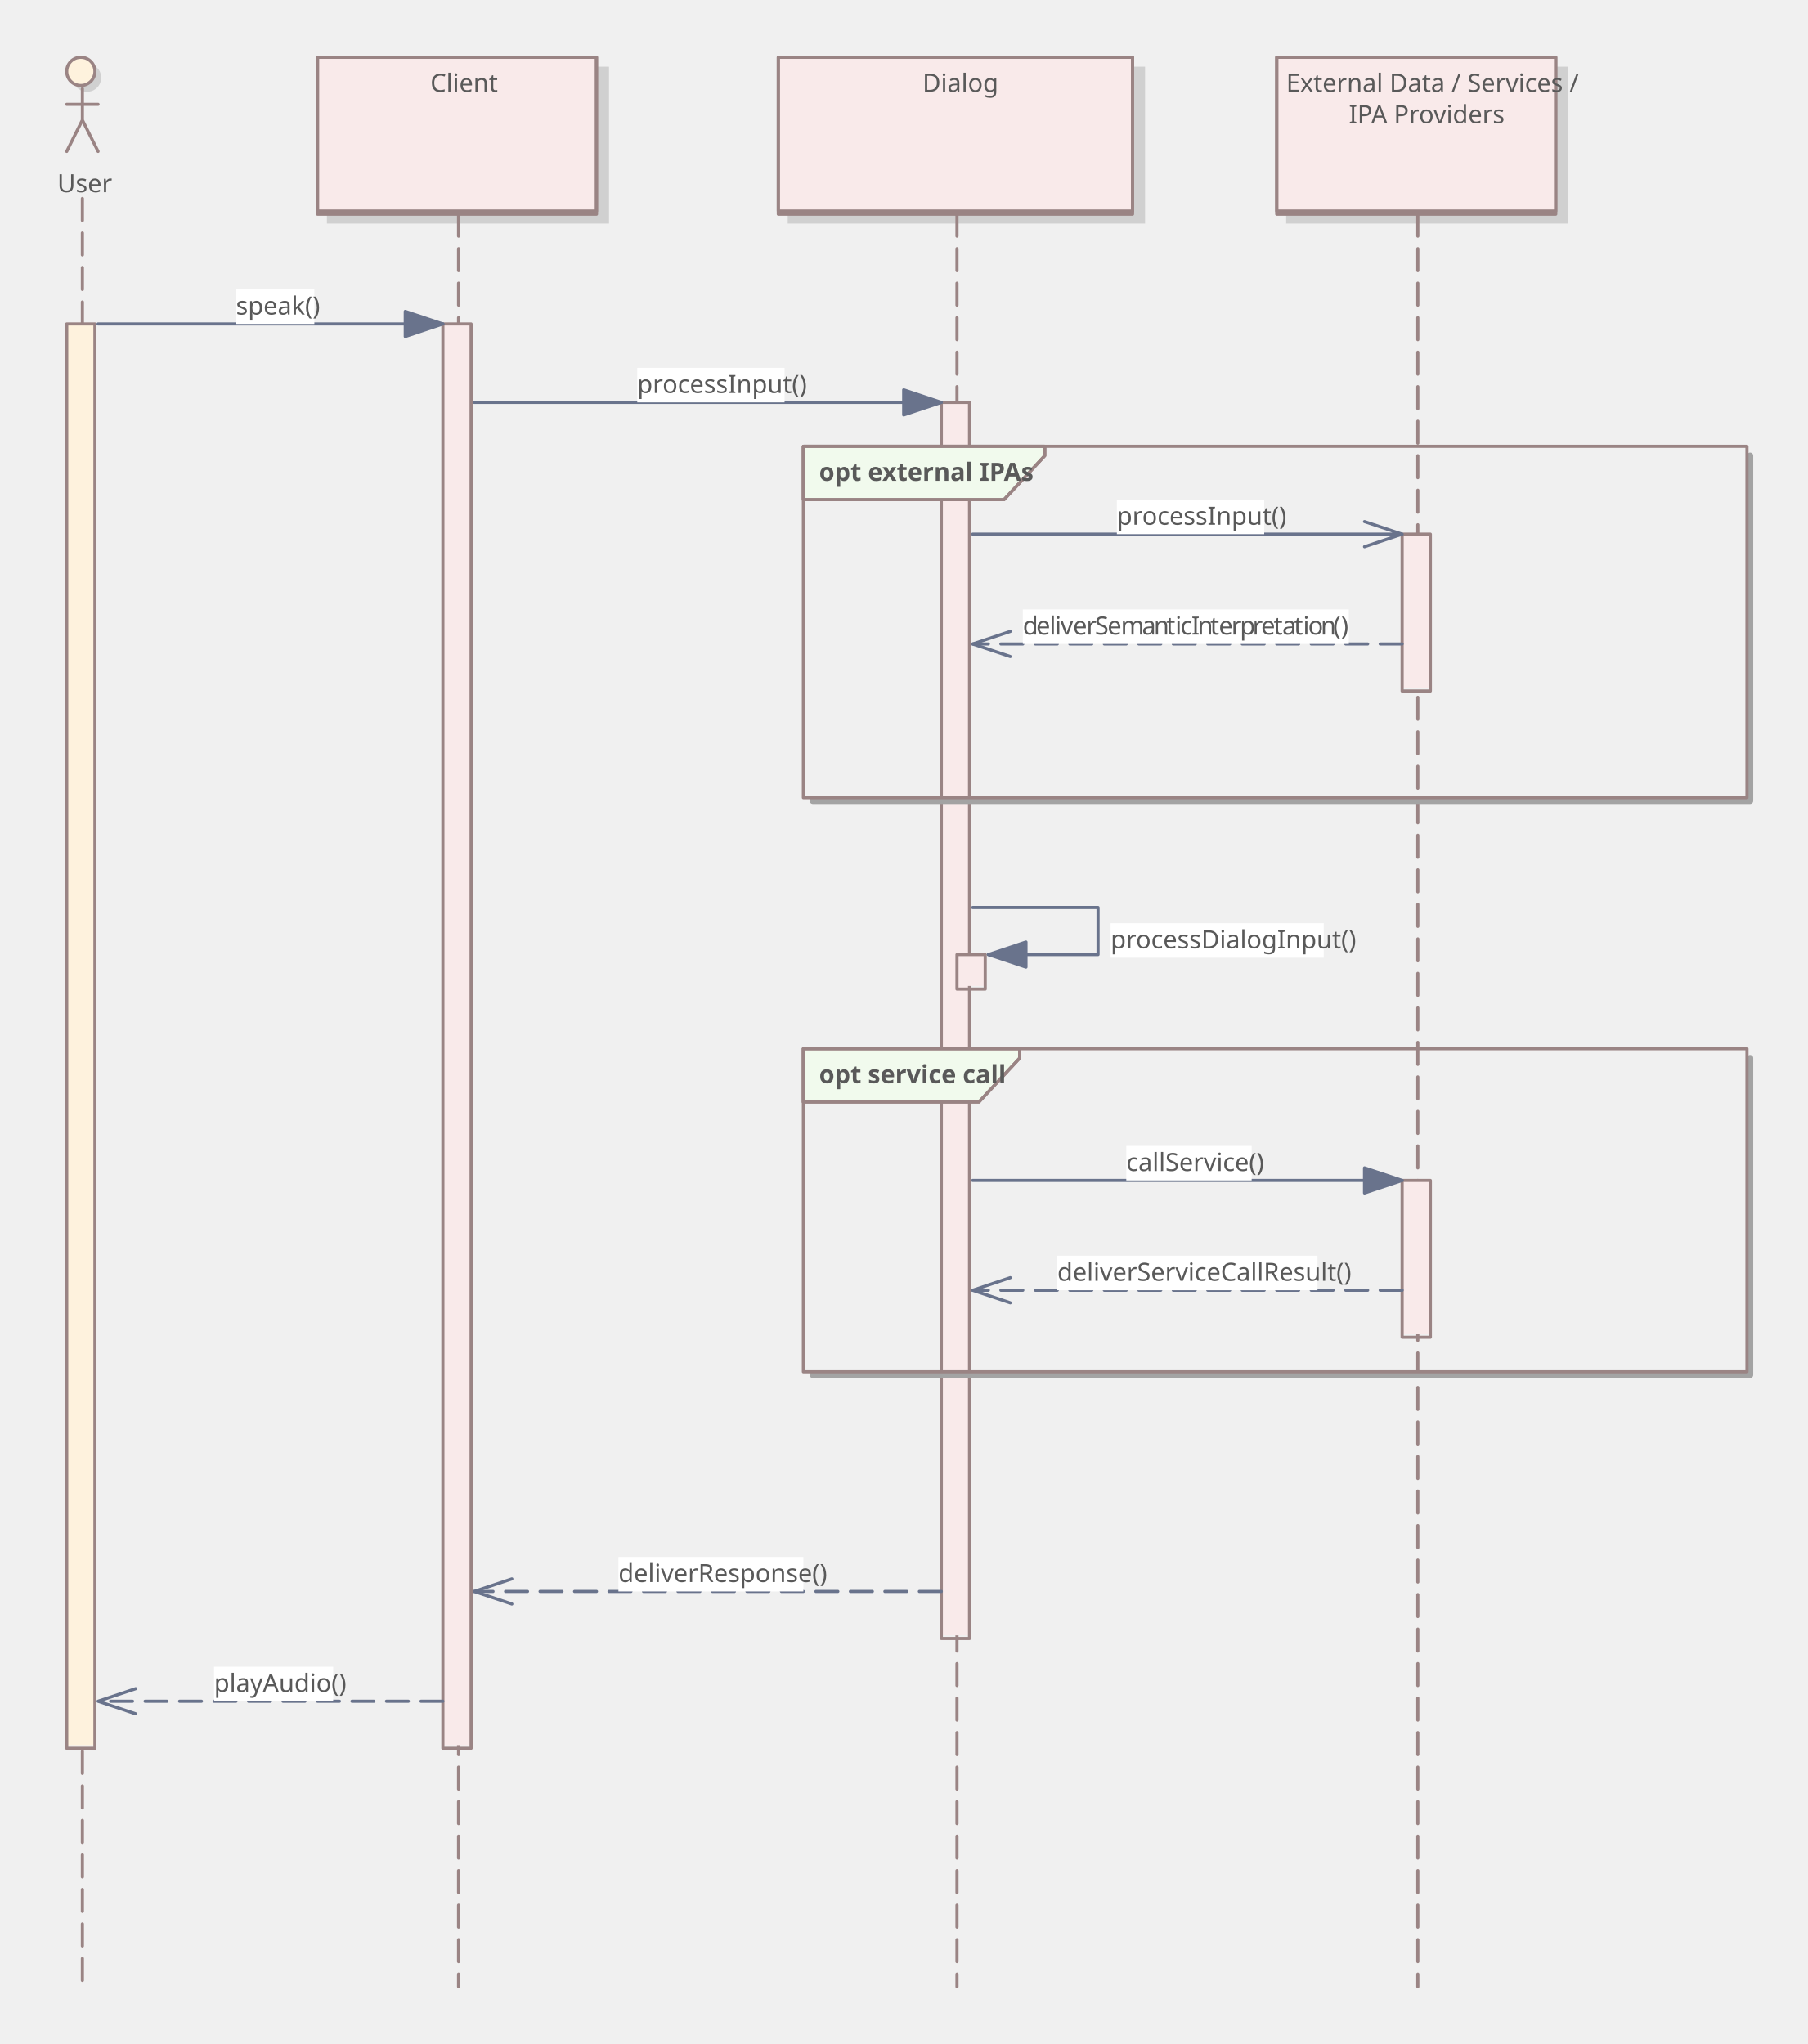
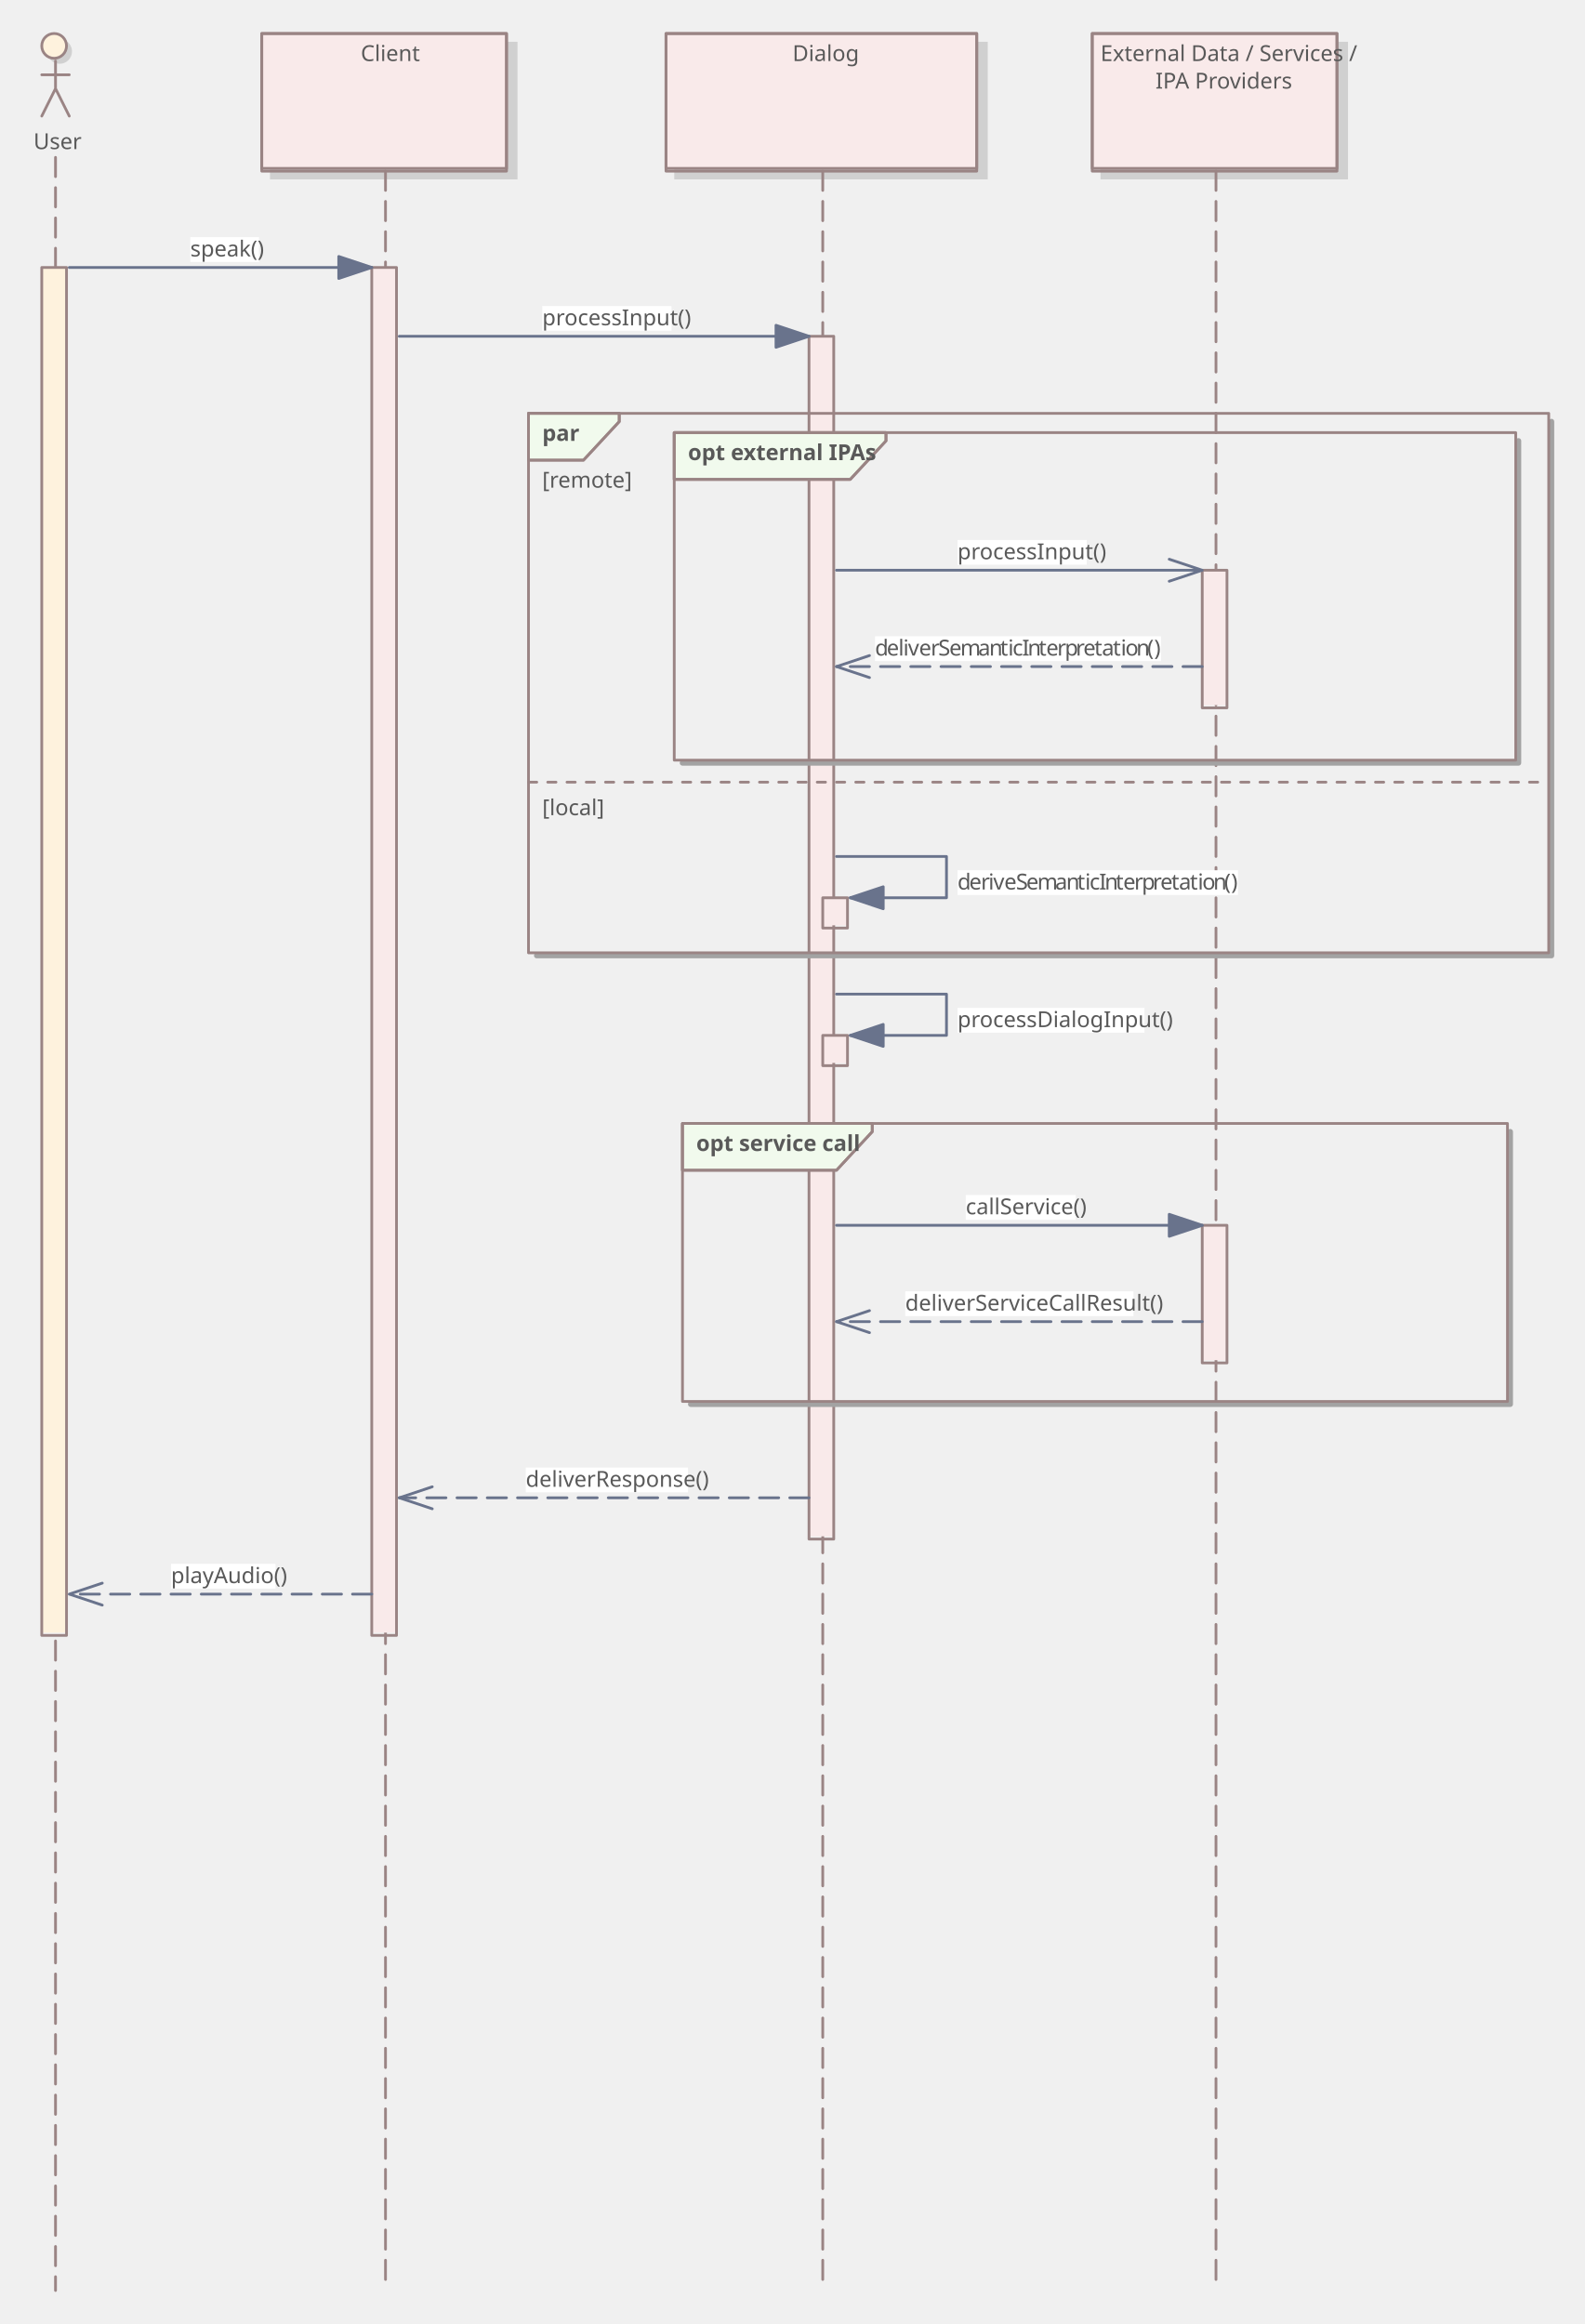
- <svg xmlns="http://www.w3.org/2000/svg" version="1.1" preserveAspectRatio="xMidYMid" xml:space="preserve" width="252.315pt" height="285.39pt" viewBox="21.758 13.352 252.315 285.39">
+ <svg xmlns="http://www.w3.org/2000/svg" version="1.1" preserveAspectRatio="xMidYMid" xml:space="preserve" width="378.35pt" height="554.772pt" viewBox="36.637 24.302 378.35 554.772">
  <g transform="matrix(1 0 0 -1 0 790)">
    <g stroke="#000000" fill="none" fill-rule="evenodd" stroke-width="1" stroke-linecap="round" stroke-linejoin="round" stroke-miterlimit="3" letter-spacing="normal" font-weight="normal" font-style="normal" baseline-shift="0">
      <g transform="matrix(0.6 0 0 0.6 0 790.55)">
-         <g transform="matrix(0.729368 0 0 -0.730054 0 0)" font-family="CalibriUnicode" font-size="8">
+         <g transform="matrix(1.094053 0 0 -1.095065 0 0)" font-family="CalibriUnicode" font-size="8">
          <path fill="#D0D0D0" stroke="none" d="M73 56.5C73 54.01 75.01 52 77.5 52C79.99 52 82 54.01 82 56.5C82 58.99 79.99 61 77.5 61C75.01 61 73 58.99 73 56.5" />
          <path stroke="none" fill="#FEF2DD" d="M71 54.5C71 52.01 73.01 50 75.5 50C77.99 50 80 52.01 80 54.5C80 56.99 77.99 59 75.5 59C73.01 59 71 56.99 71 54.5" />
          <path stroke="#9A8484" d="M71 54.5C71 52.01 73.01 50 75.5 50C77.99 50 80 52.01 80 54.5C80 56.99 77.99 59 75.5 59C73.01 59 71 56.99 71 54.5M76 60V70M71 65H81M71 80L76 70m5 10L76 70" />
          <text transform="matrix(1 0 0 1 68 85)" fill="#595959" stroke="none">
-             <tspan dx="0 " x="0" y="8">User</tspan>
-           </text>
-           <path stroke="#9A8484" stroke-dasharray="7,4" d="M76 95L76 663" />
-           <rect stroke="none" fill="#FEF2DD" x="71" y="135" width="9" height="453" />
-           <rect stroke="#9A8484" x="71" y="135" width="9" height="454" />
+             <tspan dx="0 " x="0" y="7">User</tspan>
+           </text>
+           <path stroke="#9A8484" stroke-dasharray="7,4" d="M76 95L76 870" />
+           <rect stroke="none" fill="#FEF2DD" x="71" y="135" width="9" height="496" />
+           <rect stroke="#9A8484" x="71" y="135" width="9" height="497" />
          <rect fill="#D0D0D0" stroke="none" x="154" y="53" width="90" height="50" />
          <rect stroke="none" fill="#F9EAEA" x="151" y="50" width="89" height="49" />
          <rect stroke="#9A8484" x="151" y="50" width="89" height="50" />
          <rect stroke="#9A8484" x="151" y="50" width="89" height="49" />
          <text transform="matrix(1 0 0 1 187 53)" fill="#595959" stroke="none">
-             <tspan dx="0 " x="0" y="8">Client</tspan>
-           </text>
-           <path stroke="#9A8484" stroke-dasharray="7,4" d="M196 100L196 665" />
-           <rect stroke="none" fill="#F9EAEA" x="191" y="135" width="9" height="453" />
-           <rect stroke="#9A8484" x="191" y="135" width="9" height="454" />
+             <tspan dx="0 " x="0" y="7">Client</tspan>
+           </text>
+           <path stroke="#9A8484" stroke-dasharray="7,4" d="M196 100L196 866" />
+           <rect stroke="none" fill="#F9EAEA" x="191" y="135" width="9" height="496" />
+           <rect stroke="#9A8484" x="191" y="135" width="9" height="497" />
          <rect fill="#D0D0D0" stroke="none" x="301" y="53" width="114" height="50" />
          <rect stroke="none" fill="#F9EAEA" x="298" y="50" width="113" height="49" />
          <rect stroke="#9A8484" x="298" y="50" width="113" height="50" />
          <rect stroke="#9A8484" x="298" y="50" width="113" height="49" />
          <text transform="matrix(1 0 0 1 344 53)" fill="#595959" stroke="none">
-             <tspan dx="0 " x="0" y="8">Dialog</tspan>
-           </text>
-           <path stroke="#9A8484" stroke-dasharray="7,4" d="M355 100L355 665" />
-           <rect stroke="none" fill="#F9EAEA" x="350" y="160" width="9" height="393" />
-           <rect stroke="#9A8484" x="350" y="160" width="9" height="394" />
-           <rect stroke="none" fill="#F9EAEA" x="355" y="336" width="9" height="10" />
-           <rect stroke="#9A8484" x="355" y="336" width="9" height="11" />
-           <rect fill="#D0D0D0" stroke="none" x="460" y="53" width="90" height="50" />
-           <rect stroke="none" fill="#F9EAEA" x="457" y="50" width="89" height="49" />
-           <rect stroke="#9A8484" x="457" y="50" width="89" height="50" />
-           <rect stroke="#9A8484" x="457" y="50" width="89" height="49" />
-           <text transform="matrix(1 0 0 1 460 53)" fill="#595959" stroke="none">
-             <tspan dx="0 " x="0" y="8">External Data / Services /</tspan>
-           </text>
-           <text transform="matrix(1 0 0 1 480 63)" fill="#595959" stroke="none">
-             <tspan dx="0 " x="0" y="8">IPA Providers</tspan>
-           </text>
-           <path stroke="#9A8484" stroke-dasharray="7,4" d="M502 100L502 665" />
-           <rect stroke="none" fill="#F9EAEA" x="497" y="202" width="9" height="49" />
-           <rect stroke="#9A8484" x="497" y="202" width="9" height="50" />
-           <rect stroke="none" fill="#F9EAEA" x="497" y="408" width="9" height="49" />
-           <rect stroke="#9A8484" x="497" y="408" width="9" height="50" />
-           <path stroke="#A3A3A3" stroke-width="2" d="M309 470H608m0 0V369" />
-           <path stroke="#9A8484" d="M306 366V469m0 0H607m0 0V366m0 0H306" />
-           <path stroke="#9A8484" fill="#F1FAED" d="M306 366v17h56l13 -14v-3H306" />
-           <path stroke="#9A8484" d="M306 366v17h56l13 -14v-3H306 Z" />
-           <text transform="matrix(1 0 0 1 311 369)" fill="#595959" font-weight="bold" stroke="none">
-             <tspan dx="0 " x="0" y="8">opt service call</tspan>
-           </text>
-           <path stroke="#A3A3A3" stroke-width="2" d="M309 287H608m0 0V177" />
-           <path stroke="#9A8484" d="M306 174V286m0 0H607m0 0V174m0 0H306" />
-           <path stroke="#9A8484" fill="#F1FAED" d="M306 174v17h64l13 -14v-3H306" />
-           <path stroke="#9A8484" d="M306 174v17h64l13 -14v-3H306 Z" />
-           <text transform="matrix(1 0 0 1 311 177)" fill="#595959" font-weight="bold" stroke="none">
-             <tspan dx="0 " x="0" y="8">opt external IPAs</tspan>
+             <tspan dx="0 " x="0" y="7">Dialog</tspan>
+           </text>
+           <path stroke="#9A8484" stroke-dasharray="7,4" d="M355 100L355 866" />
+           <rect stroke="none" fill="#F9EAEA" x="350" y="160" width="9" height="436" />
+           <rect stroke="#9A8484" x="350" y="160" width="9" height="437" />
+           <rect stroke="none" fill="#F9EAEA" x="355" y="364" width="9" height="10" />
+           <rect stroke="#9A8484" x="355" y="364" width="9" height="11" />
+           <rect stroke="none" fill="#F9EAEA" x="355" y="414" width="9" height="10" />
+           <rect stroke="#9A8484" x="355" y="414" width="9" height="11" />
+           <rect fill="#D0D0D0" stroke="none" x="456" y="53" width="90" height="50" />
+           <rect stroke="none" fill="#F9EAEA" x="453" y="50" width="89" height="49" />
+           <rect stroke="#9A8484" x="453" y="50" width="89" height="50" />
+           <rect stroke="#9A8484" x="453" y="50" width="89" height="49" />
+           <text transform="matrix(1 0 0 1 456 53)" fill="#595959" stroke="none">
+             <tspan dx="0 " x="0" y="7">External Data / Services /</tspan>
+           </text>
+           <text transform="matrix(1 0 0 1 476 63)" fill="#595959" stroke="none">
+             <tspan dx="0 " x="0" y="7">IPA Providers</tspan>
+           </text>
+           <path stroke="#9A8484" stroke-dasharray="7,4" d="M498 100L498 866" />
+           <rect stroke="none" fill="#F9EAEA" x="493" y="245" width="9" height="49" />
+           <rect stroke="#9A8484" x="493" y="245" width="9" height="50" />
+           <rect stroke="none" fill="#F9EAEA" x="493" y="483" width="9" height="49" />
+           <rect stroke="#9A8484" x="493" y="483" width="9" height="50" />
+           <path stroke="#A3A3A3" stroke-width="2" d="M307 548H605m0 0V449" />
+           <path stroke="#9A8484" d="M304 446V547m0 0H604m0 0V446m0 0H304" />
+           <path stroke="#9A8484" fill="#F1FAED" d="M304 446v17h56l13 -14v-3H304" />
+           <path stroke="#9A8484" d="M304 446v17h56l13 -14v-3H304 Z" />
+           <text transform="matrix(1 0 0 1 309 449)" fill="#595959" font-weight="bold" stroke="none">
+             <tspan dx="0 " x="0" y="7">opt service call</tspan>
+           </text>
+           <path stroke="#A3A3A3" stroke-width="2" d="M304 315H608m0 0V198" />
+           <path stroke="#9A8484" d="M301 195V314m0 0H607m0 0V195m0 0H301" />
+           <path stroke="#9A8484" fill="#F1FAED" d="M301 195v17h64l13 -14v-3H301" />
+           <path stroke="#9A8484" d="M301 195v17h64l13 -14v-3H301 Z" />
+           <text transform="matrix(1 0 0 1 306 198)" fill="#595959" font-weight="bold" stroke="none">
+             <tspan dx="0 " x="0" y="7">opt external IPAs</tspan>
+           </text>
+           <path stroke="#A3A3A3" stroke-width="2" d="M251 385H620m0 0V191" />
+           <path stroke="#9A8484" d="M248 188V384m0 0H619m0 0V188m0 0H248" />
+           <path stroke="#9A8484" fill="#F1FAED" d="M248 188v17h20l13 -14v-3H248" />
+           <path stroke="#9A8484" d="M248 188v17h20l13 -14v-3H248 Z" />
+           <text transform="matrix(1 0 0 1 253 191)" fill="#595959" font-weight="bold" stroke="none">
+             <tspan dx="0 " x="0" y="7">par </tspan>
+           </text>
+           <path stroke="#9A8484" stroke-dasharray="3,4" d="M248 322L615 322" />
+           <text transform="matrix(1 0 0 1 253 208)" fill="#595959" stroke="none">
+             <tspan dx="0 " x="0" y="7">[remote]</tspan>
+           </text>
+           <text transform="matrix(1 0 0 1 253 327)" fill="#595959" stroke="none">
+             <tspan dx="0 " x="0" y="7">[local]</tspan>
          </text>
          <path stroke="#69738C" d="M81 135H191" />
          <path stroke="#69738C" fill="#69738C" d="M179 131v4v4l12 -4l-12 -4" />
          <path stroke="#69738C" d="M201 160H350" />
          <path stroke="#69738C" fill="#69738C" d="M338 156v4v4l12 -4l-12 -4" />
-           <path stroke="#69738C" d="M360 202H497m0 0l-12 -4m12 4l-12 4" />
-           <path stroke="#69738C" stroke-dasharray="7,4" d="M497 237L360 237" />
-           <path stroke="#69738C" d="M360 237l12 -4m-12 4l12 4" />
-           <path stroke="#69738C" d="M360 321h40m0 0v15m0 0H365" />
-           <path stroke="#69738C" fill="#69738C" d="M377 332v4v4l-12 -4l12 -4" />
-           <path stroke="#69738C" d="M360 408H497" />
-           <path stroke="#69738C" fill="#69738C" d="M485 404v4v4l12 -4l-12 -4" />
-           <path stroke="#69738C" stroke-dasharray="7,4" d="M497 443L360 443" />
-           <path stroke="#69738C" d="M360 443l12 -4m-12 4l12 4" />
-           <path stroke="#69738C" stroke-dasharray="7,4" d="M350 539L201 539" />
-           <path stroke="#69738C" d="M201 539l12 -4m-12 4l12 4" />
-           <path stroke="#69738C" stroke-dasharray="7,4" d="M191 574L85 574" />
-           <path stroke="#69738C" d="M81 574l12 -4m-12 4l12 4" />
+           <path stroke="#69738C" d="M360 245H493m0 0l-12 -4m12 4l-12 4" />
+           <path stroke="#69738C" stroke-dasharray="7,4" d="M493 280L360 280" />
+           <path stroke="#69738C" d="M360 280l12 -4m-12 4l12 4" />
+           <path stroke="#69738C" d="M360 349h40m0 0v15m0 0H365" />
+           <path stroke="#69738C" fill="#69738C" d="M377 360v4v4l-12 -4l12 -4" />
+           <path stroke="#69738C" d="M360 399h40m0 0v15m0 0H365" />
+           <path stroke="#69738C" fill="#69738C" d="M377 410v4v4l-12 -4l12 -4" />
+           <path stroke="#69738C" d="M360 483H493" />
+           <path stroke="#69738C" fill="#69738C" d="M481 479v4v4l12 -4l-12 -4" />
+           <path stroke="#69738C" stroke-dasharray="7,4" d="M493 518L360 518" />
+           <path stroke="#69738C" d="M360 518l12 -4m-12 4l12 4" />
+           <path stroke="#69738C" stroke-dasharray="7,4" d="M350 582L201 582" />
+           <path stroke="#69738C" d="M201 582l12 -4m-12 4l12 4" />
+           <path stroke="#69738C" stroke-dasharray="7,4" d="M191 617L85 617" />
+           <path stroke="#69738C" d="M81 617l12 -4m-12 4l12 4" />
          <g transform="matrix(1 0 0 -1 125 124)">
-             <rect fill="#FFFFFF" stroke="none" x="0" width="25" y="-11" height="11" />
+             <rect fill="#FFFFFF" stroke="none" x="0" width="25" y="-9" height="9" />
          </g>
          <text transform="matrix(1 0 0 1 125 124)" fill="#595959" stroke="none">
-             <tspan dx="0 " x="0" y="8">speak()</tspan>
-           </text>
-           <g transform="matrix(1 0 0 -1 376 226)">
-             <rect fill="#FFFFFF" stroke="none" x="0" width="104" y="-11" height="11" />
-           </g>
-           <text transform="matrix(1 0 0 1 376 226)" fill="#595959" stroke="none">
-             <tspan dx="0 " x="0" y="8">d</tspan>
-             <tspan dx="0 " x="4.25" y="8">e</tspan>
-             <tspan dx="0 " x="8.5" y="8">l</tspan>
-             <tspan dx="0 " x="10.25" y="8">i</tspan>
-             <tspan dx="0 " x="12" y="8">v</tspan>
-             <tspan dx="0 " x="16" y="8">e</tspan>
-             <tspan dx="0 " x="20.25" y="8">r</tspan>
-             <tspan dx="0 " x="23" y="8">S</tspan>
-             <tspan dx="0 " x="27" y="8">e</tspan>
-             <tspan dx="0 " x="31.25" y="8">m</tspan>
-             <tspan dx="0 " x="38" y="8">a</tspan>
-             <tspan dx="0 " x="41.75" y="8">n</tspan>
-             <tspan dx="0 0 " x="45.75" y="8">ti</tspan>
-             <tspan dx="0 " x="50.25" y="8">c</tspan>
-             <tspan dx="0 " x="53.75" y="8">I</tspan>
-             <tspan dx="0 " x="55.75" y="8">n</tspan>
-             <tspan dx="0 " x="59.75" y="8">t</tspan>
-             <tspan dx="0 " x="62.5" y="8">e</tspan>
-             <tspan dx="0 " x="66.5" y="8">r</tspan>
-             <tspan dx="0 " x="69.25" y="8">p</tspan>
-             <tspan dx="0 " x="73.25" y="8">r</tspan>
-             <tspan dx="0 " x="76" y="8">e</tspan>
-             <tspan dx="0 " x="80" y="8">t</tspan>
-             <tspan dx="0 " x="82.75" y="8">a</tspan>
-             <tspan dx="0 0 " x="86.5" y="8">ti</tspan>
-             <tspan dx="0 " x="91" y="8">o</tspan>
-             <tspan dx="0 " x="95" y="8">n</tspan>
-             <tspan dx="0 " x="99" y="8">(</tspan>
-             <tspan dx="0 " x="101.5" y="8">)</tspan>
-           </text>
-           <g transform="matrix(1 0 0 -1 118 563)">
-             <rect fill="#FFFFFF" stroke="none" x="0" width="38" y="-11" height="11" />
-           </g>
-           <text transform="matrix(1 0 0 1 118 563)" fill="#595959" stroke="none">
-             <tspan dx="0 " x="0" y="8">playAudio()</tspan>
+             <tspan dx="0 " x="0" y="7">speak()</tspan>
+           </text>
+           <g transform="matrix(1 0 0 -1 407 472)">
+             <rect fill="#FFFFFF" stroke="none" x="0" width="40" y="-9" height="9" />
+           </g>
+           <text transform="matrix(1 0 0 1 407 472)" fill="#595959" stroke="none">
+             <tspan dx="0 " x="0" y="7">callService()</tspan>
+           </text>
+           <g transform="matrix(1 0 0 -1 404 234)">
+             <rect fill="#FFFFFF" stroke="none" x="0" width="47" y="-9" height="9" />
+           </g>
+           <text transform="matrix(1 0 0 1 404 234)" fill="#595959" stroke="none">
+             <tspan dx="0 " x="0" y="7">processInput()</tspan>
+           </text>
+           <g transform="matrix(1 0 0 -1 404 354)">
+             <rect fill="#FFFFFF" stroke="none" x="0" width="102" y="-9" height="9" />
+           </g>
+           <text transform="matrix(1 0 0 1 404 354)" fill="#595959" stroke="none">
+             <tspan dx="0 " x="0" y="7">d</tspan>
+             <tspan dx="0 " x="4.25" y="7">e</tspan>
+             <tspan dx="0 " x="8.5" y="7">r</tspan>
+             <tspan dx="0 " x="11.25" y="7">i</tspan>
+             <tspan dx="0 " x="13" y="7">v</tspan>
+             <tspan dx="0 " x="17" y="7">e</tspan>
+             <tspan dx="0 " x="21.25" y="7">S</tspan>
+             <tspan dx="0 " x="25" y="7">e</tspan>
+             <tspan dx="0 " x="29" y="7">m</tspan>
+             <tspan dx="0 " x="35.5" y="7">a</tspan>
+             <tspan dx="0 " x="39.5" y="7">n</tspan>
+             <tspan dx="0 0 " x="43.5" y="7">ti</tspan>
+             <tspan dx="0 " x="48" y="7">c</tspan>
+             <tspan dx="0 " x="51.5" y="7">I</tspan>
+             <tspan dx="0 " x="53.5" y="7">n</tspan>
+             <tspan dx="0 " x="57.5" y="7">t</tspan>
+             <tspan dx="0 " x="60.25" y="7">e</tspan>
+             <tspan dx="0 " x="64.25" y="7">r</tspan>
+             <tspan dx="0 " x="67" y="7">p</tspan>
+             <tspan dx="0 " x="71" y="7">r</tspan>
+             <tspan dx="0 " x="73.75" y="7">e</tspan>
+             <tspan dx="0 " x="77.75" y="7">t</tspan>
+             <tspan dx="0 " x="80.5" y="7">a</tspan>
+             <tspan dx="0 0 " x="84.5" y="7">ti</tspan>
+             <tspan dx="0 " x="89" y="7">o</tspan>
+             <tspan dx="0 " x="93" y="7">n</tspan>
+             <tspan dx="0 " x="97" y="7">(</tspan>
+             <tspan dx="0 " x="99.5" y="7">)</tspan>
+           </text>
+           <g transform="matrix(1 0 0 -1 374 269)">
+             <rect fill="#FFFFFF" stroke="none" x="0" width="104" y="-9" height="9" />
+           </g>
+           <text transform="matrix(1 0 0 1 374 269)" fill="#595959" stroke="none">
+             <tspan dx="0 " x="0" y="7">d</tspan>
+             <tspan dx="0 " x="4.25" y="7">e</tspan>
+             <tspan dx="0 " x="8.5" y="7">l</tspan>
+             <tspan dx="0 " x="10.25" y="7">i</tspan>
+             <tspan dx="0 " x="12" y="7">v</tspan>
+             <tspan dx="0 " x="16" y="7">e</tspan>
+             <tspan dx="0 " x="20.25" y="7">r</tspan>
+             <tspan dx="0 " x="23" y="7">S</tspan>
+             <tspan dx="0 " x="27" y="7">e</tspan>
+             <tspan dx="0 " x="31" y="7">m</tspan>
+             <tspan dx="0 " x="37.5" y="7">a</tspan>
+             <tspan dx="0 " x="41.5" y="7">n</tspan>
+             <tspan dx="0 0 " x="45.5" y="7">ti</tspan>
+             <tspan dx="0 " x="50" y="7">c</tspan>
+             <tspan dx="0 " x="53.5" y="7">I</tspan>
+             <tspan dx="0 " x="55.5" y="7">n</tspan>
+             <tspan dx="0 " x="59.5" y="7">t</tspan>
+             <tspan dx="0 " x="62.25" y="7">e</tspan>
+             <tspan dx="0 " x="66.25" y="7">r</tspan>
+             <tspan dx="0 " x="69" y="7">p</tspan>
+             <tspan dx="0 " x="73" y="7">r</tspan>
+             <tspan dx="0 " x="75.75" y="7">e</tspan>
+             <tspan dx="0 " x="79.75" y="7">t</tspan>
+             <tspan dx="0 " x="82.5" y="7">a</tspan>
+             <tspan dx="0 0 " x="86.5" y="7">ti</tspan>
+             <tspan dx="0 " x="91" y="7">o</tspan>
+             <tspan dx="0 " x="95" y="7">n</tspan>
+             <tspan dx="0 " x="99" y="7">(</tspan>
+             <tspan dx="0 " x="101.5" y="7">)</tspan>
+           </text>
+           <g transform="matrix(1 0 0 -1 404 404)">
+             <rect fill="#FFFFFF" stroke="none" x="0" width="68" y="-9" height="9" />
+           </g>
+           <text transform="matrix(1 0 0 1 404 404)" fill="#595959" stroke="none">
+             <tspan dx="0 " x="0" y="7">processDialogInput()</tspan>
+           </text>
+           <g transform="matrix(1 0 0 -1 118 606)">
+             <rect fill="#FFFFFF" stroke="none" x="0" width="38" y="-9" height="9" />
+           </g>
+           <text transform="matrix(1 0 0 1 118 606)" fill="#595959" stroke="none">
+             <tspan dx="0 " x="0" y="7">playAudio()</tspan>
+           </text>
+           <g transform="matrix(1 0 0 -1 247 571)">
+             <rect fill="#FFFFFF" stroke="none" x="0" width="59" y="-9" height="9" />
+           </g>
+           <text transform="matrix(1 0 0 1 247 571)" fill="#595959" stroke="none">
+             <tspan dx="0 " x="0" y="7">deliverResponse()</tspan>
          </text>
          <g transform="matrix(1 0 0 -1 253 149)">
-             <rect fill="#FFFFFF" stroke="none" x="0" width="47" y="-11" height="11" />
+             <rect fill="#FFFFFF" stroke="none" x="0" width="47" y="-9" height="9" />
          </g>
          <text transform="matrix(1 0 0 1 253 149)" fill="#595959" stroke="none">
-             <tspan dx="0 " x="0" y="8">processInput()</tspan>
-           </text>
-           <g transform="matrix(1 0 0 -1 247 528)">
-             <rect fill="#FFFFFF" stroke="none" x="0" width="59" y="-11" height="11" />
-           </g>
-           <text transform="matrix(1 0 0 1 247 528)" fill="#595959" stroke="none">
-             <tspan dx="0 " x="0" y="8">deliverResponse()</tspan>
-           </text>
-           <g transform="matrix(1 0 0 -1 409 397)">
-             <rect fill="#FFFFFF" stroke="none" x="0" width="40" y="-11" height="11" />
-           </g>
-           <text transform="matrix(1 0 0 1 409 397)" fill="#595959" stroke="none">
-             <tspan dx="0 " x="0" y="8">callService()</tspan>
-           </text>
-           <g transform="matrix(1 0 0 -1 406 191)">
-             <rect fill="#FFFFFF" stroke="none" x="0" width="47" y="-11" height="11" />
-           </g>
-           <text transform="matrix(1 0 0 1 406 191)" fill="#595959" stroke="none">
-             <tspan dx="0 " x="0" y="8">processInput()</tspan>
-           </text>
-           <g transform="matrix(1 0 0 -1 404 326)">
-             <rect fill="#FFFFFF" stroke="none" x="0" width="68" y="-11" height="11" />
-           </g>
-           <text transform="matrix(1 0 0 1 404 326)" fill="#595959" stroke="none">
-             <tspan dx="0 " x="0" y="8">processDialogInput()</tspan>
-           </text>
-           <g transform="matrix(1 0 0 -1 387 432)">
-             <rect fill="#FFFFFF" stroke="none" x="0" width="83" y="-11" height="11" />
-           </g>
-           <text transform="matrix(1 0 0 1 387 432)" fill="#595959" stroke="none">
-             <tspan dx="0 " x="0" y="8">deliverServiceCallResult()</tspan>
+             <tspan dx="0 " x="0" y="7">processInput()</tspan>
+           </text>
+           <g transform="matrix(1 0 0 -1 385 507)">
+             <rect fill="#FFFFFF" stroke="none" x="0" width="83" y="-9" height="9" />
+           </g>
+           <text transform="matrix(1 0 0 1 385 507)" fill="#595959" stroke="none">
+             <tspan dx="0 " x="0" y="7">deliverServiceCallResult()</tspan>
          </text>
        </g>
      </g>
    </g>
  </g>
</svg>
